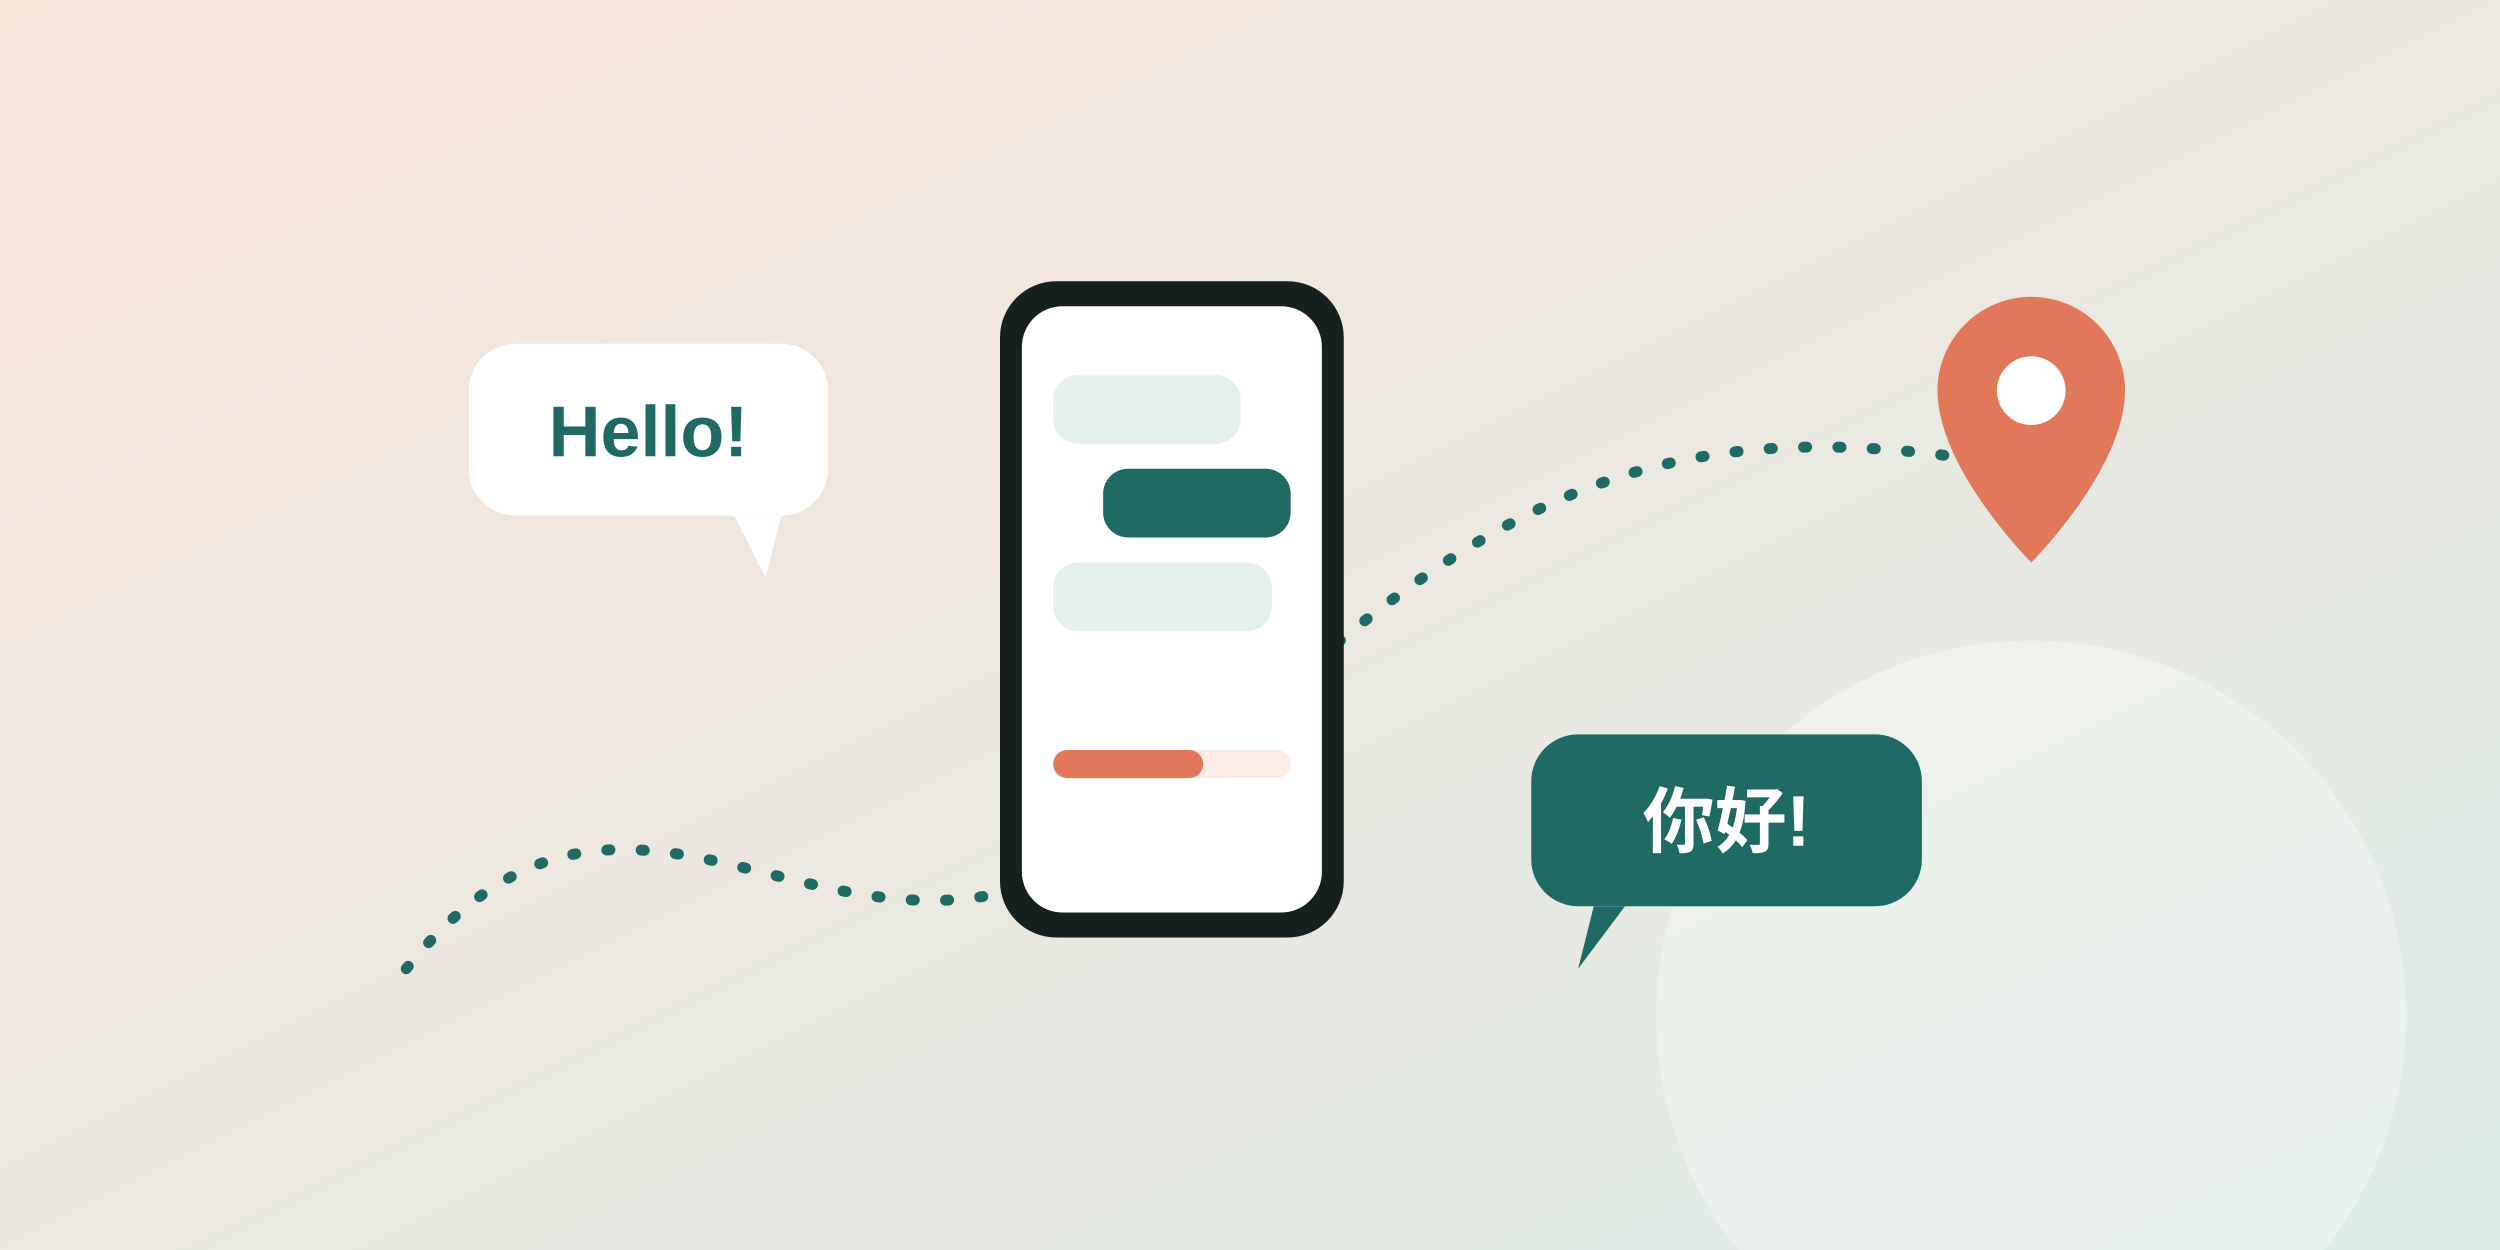
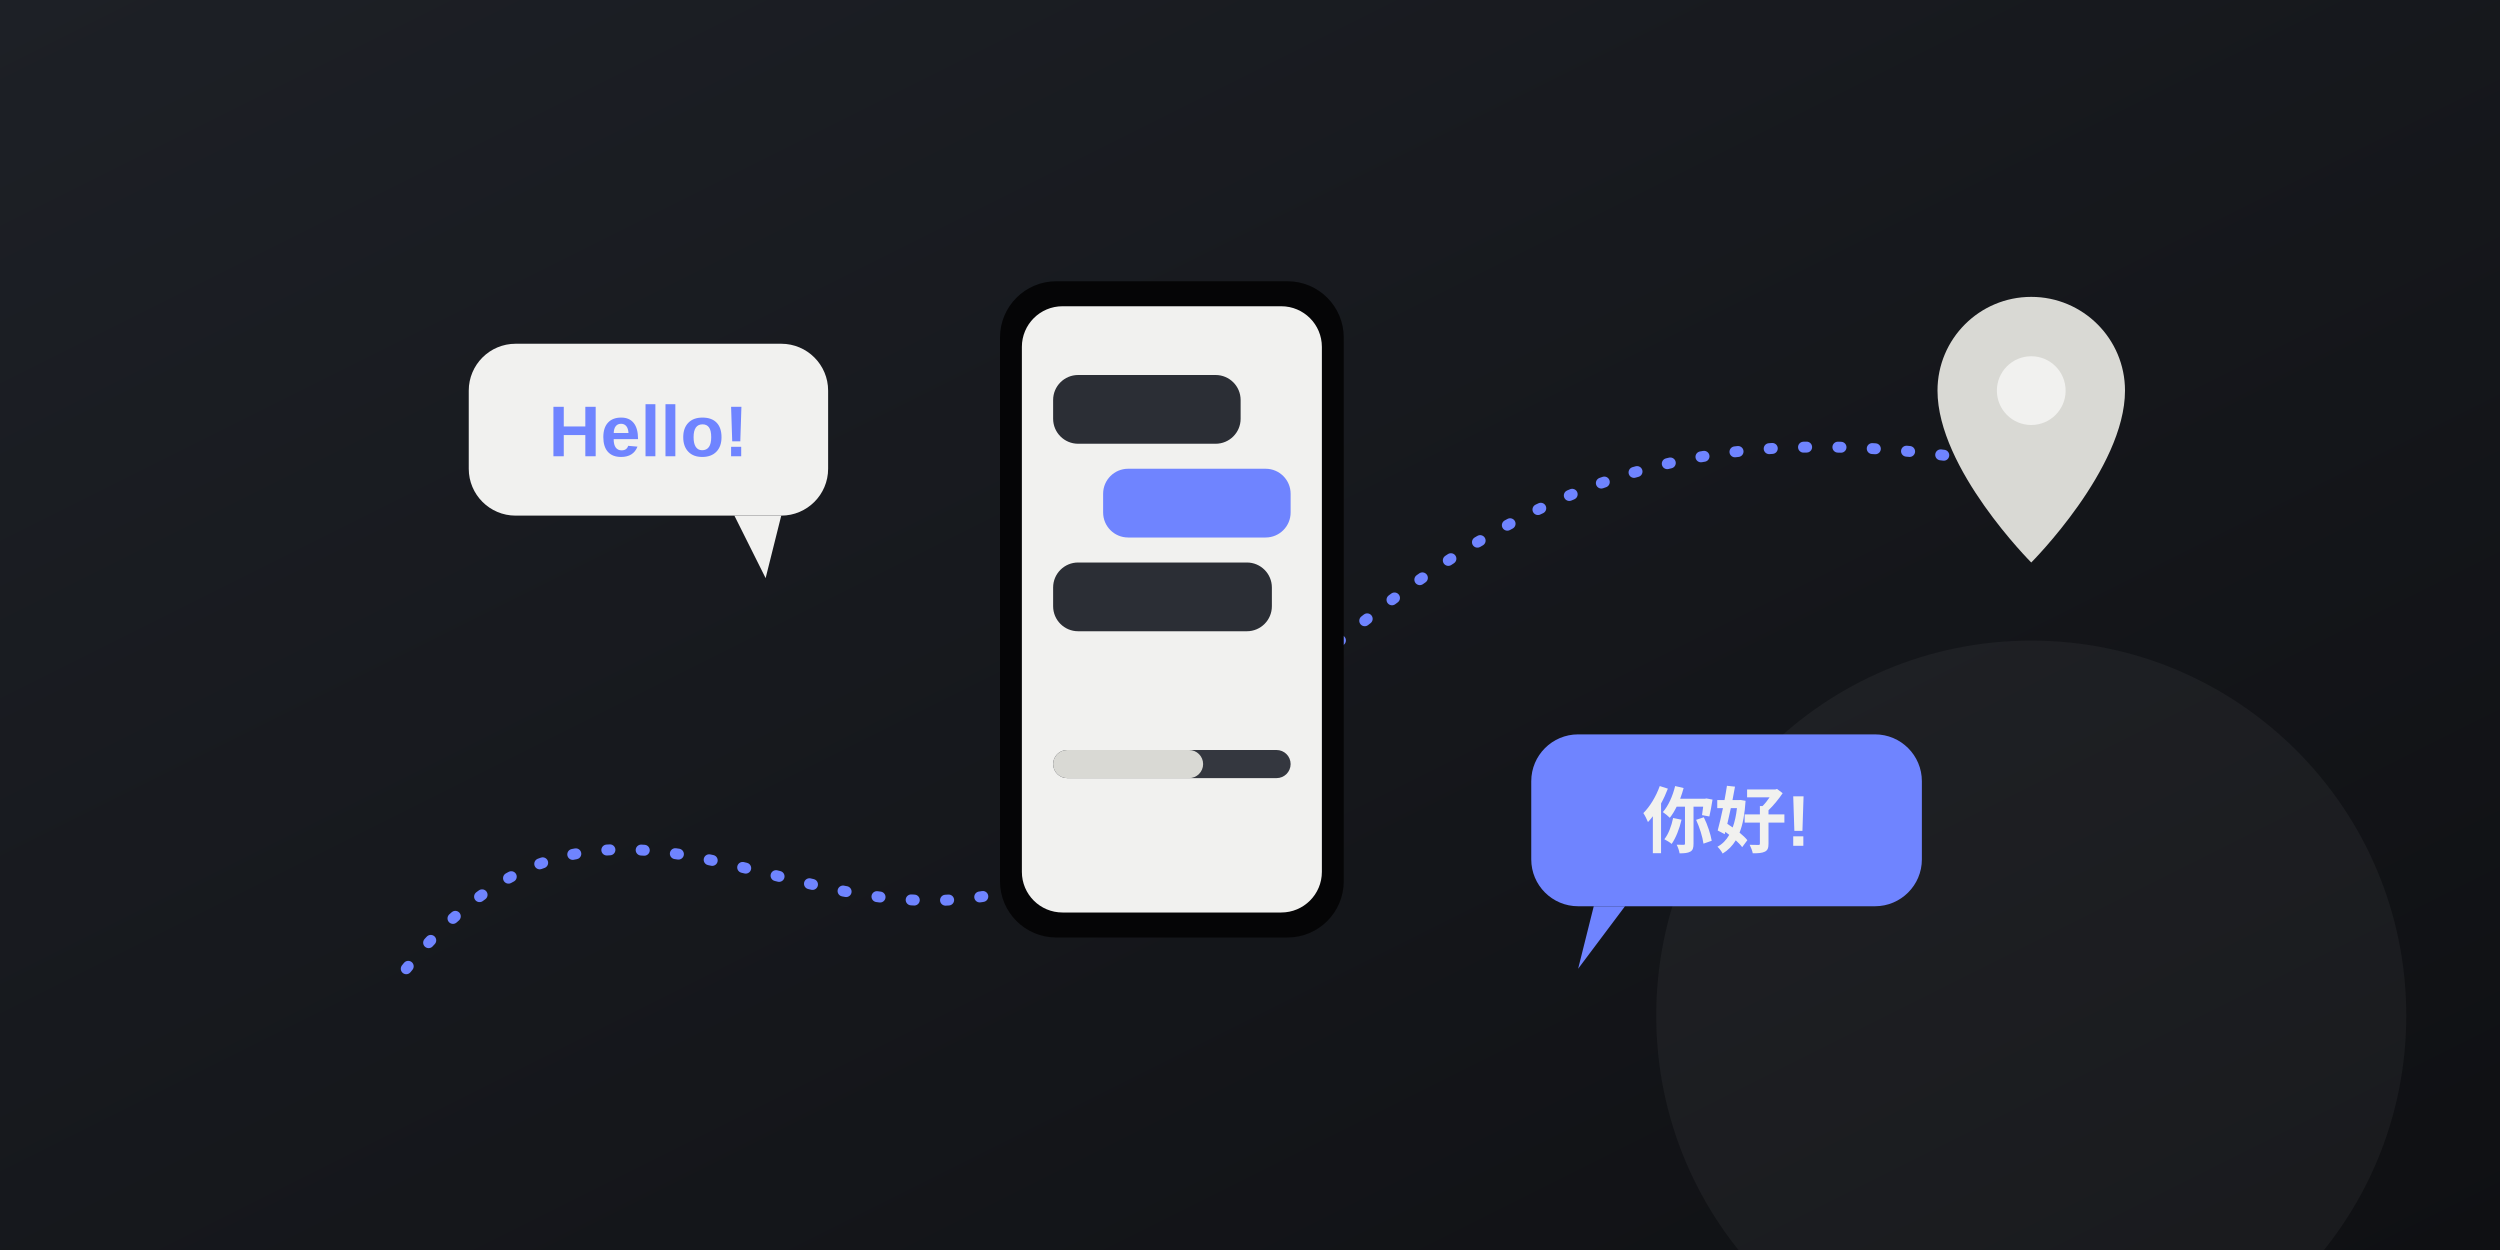
<svg xmlns="http://www.w3.org/2000/svg" viewBox="0 0 1600 800">
  <defs>
    <linearGradient id="bg" x1="0" y1="0" x2="1" y2="1">
-       <stop offset="0" stop-color="#f9e4da" />
-       <stop offset="1" stop-color="#dcebe6" />
+       <stop offset="0" stop-color="#1d2026" />
+       <stop offset="1" stop-color="#0f1013" />
    </linearGradient>
  </defs>
  <rect width="1600" height="800" fill="url(#bg)" />
-   <circle cx="1300" cy="650" r="240" fill="#ffffff" opacity=".3" />
-   <path d="M260 620 C 420 420, 560 700, 760 500 S 1080 260, 1300 300" fill="none" stroke="#1f6b63" stroke-width="7" stroke-dasharray="2 20" stroke-linecap="round" />
+   <circle cx="1300" cy="650" r="240" fill="#f1f1ef" opacity=".05" />
+   <path d="M260 620 C 420 420, 560 700, 760 500 S 1080 260, 1300 300" fill="none" stroke="#6f84ff" stroke-width="7" stroke-dasharray="2 20" stroke-linecap="round" />
  <g transform="translate(1300 300)">
-     <path d="M0 -110 a60 60 0 0 1 60 60 c0 50 -60 110 -60 110 s-60 -60 -60 -110 a60 60 0 0 1 60 -60z" fill="#e2785a" />
-     <circle cy="-50" r="22" fill="#ffffff" />
+     <path d="M0 -110 a60 60 0 0 1 60 60 c0 50 -60 110 -60 110 s-60 -60 -60 -110 a60 60 0 0 1 60 -60z" fill="#d9d9d4" />
+     <circle cy="-50" r="22" fill="#f1f1ef" />
  </g>
  <g transform="translate(640 180)">
-     <rect width="220" height="420" rx="36" fill="#16201e" />
-     <rect x="14" y="16" width="192" height="388" rx="26" fill="#ffffff" />
-     <rect x="34" y="60" width="120" height="44" rx="16" fill="#e6f1ee" />
-     <rect x="66" y="120" width="120" height="44" rx="16" fill="#1f6b63" />
-     <rect x="34" y="180" width="140" height="44" rx="16" fill="#e6f1ee" />
-     <rect x="34" y="300" width="152" height="18" rx="9" fill="#fbece6" />
-     <rect x="34" y="300" width="96" height="18" rx="9" fill="#e2785a" />
+     <rect width="220" height="420" rx="36" fill="#050506" />
+     <rect x="14" y="16" width="192" height="388" rx="26" fill="#f1f1ef" />
+     <rect x="34" y="60" width="120" height="44" rx="16" fill="#2b2e35" />
+     <rect x="66" y="120" width="120" height="44" rx="16" fill="#6f84ff" />
+     <rect x="34" y="180" width="140" height="44" rx="16" fill="#2b2e35" />
+     <rect x="34" y="300" width="152" height="18" rx="9" fill="#34373f" />
+     <rect x="34" y="300" width="96" height="18" rx="9" fill="#d9d9d4" />
  </g>
  <g transform="translate(300 220)">
-     <rect width="230" height="110" rx="30" fill="#ffffff" />
-     <path d="M170 110 l20 40 10 -40z" fill="#ffffff" />
-     <text x="115" y="72" text-anchor="middle" font-family="Arial, sans-serif" font-size="46" font-weight="700" fill="#1f6b63">Hello!</text>
+     <rect width="230" height="110" rx="30" fill="#f1f1ef" />
+     <path d="M170 110 l20 40 10 -40z" fill="#f1f1ef" />
+     <text x="115" y="72" text-anchor="middle" font-family="Arial, sans-serif" font-size="46" font-weight="700" fill="#6f84ff">Hello!</text>
  </g>
  <g transform="translate(980 470)">
-     <rect width="250" height="110" rx="30" fill="#1f6b63" />
-     <path d="M40 110 l-10 40 30 -40z" fill="#1f6b63" />
-     <text x="125" y="72" text-anchor="middle" font-family="Arial, sans-serif" font-size="46" font-weight="700" fill="#ffffff">你好!</text>
+     <rect width="250" height="110" rx="30" fill="#6f84ff" />
+     <path d="M40 110 l-10 40 30 -40z" fill="#6f84ff" />
+     <text x="125" y="72" text-anchor="middle" font-family="Arial, sans-serif" font-size="46" font-weight="700" fill="#f1f1ef">你好!</text>
  </g>
</svg>
